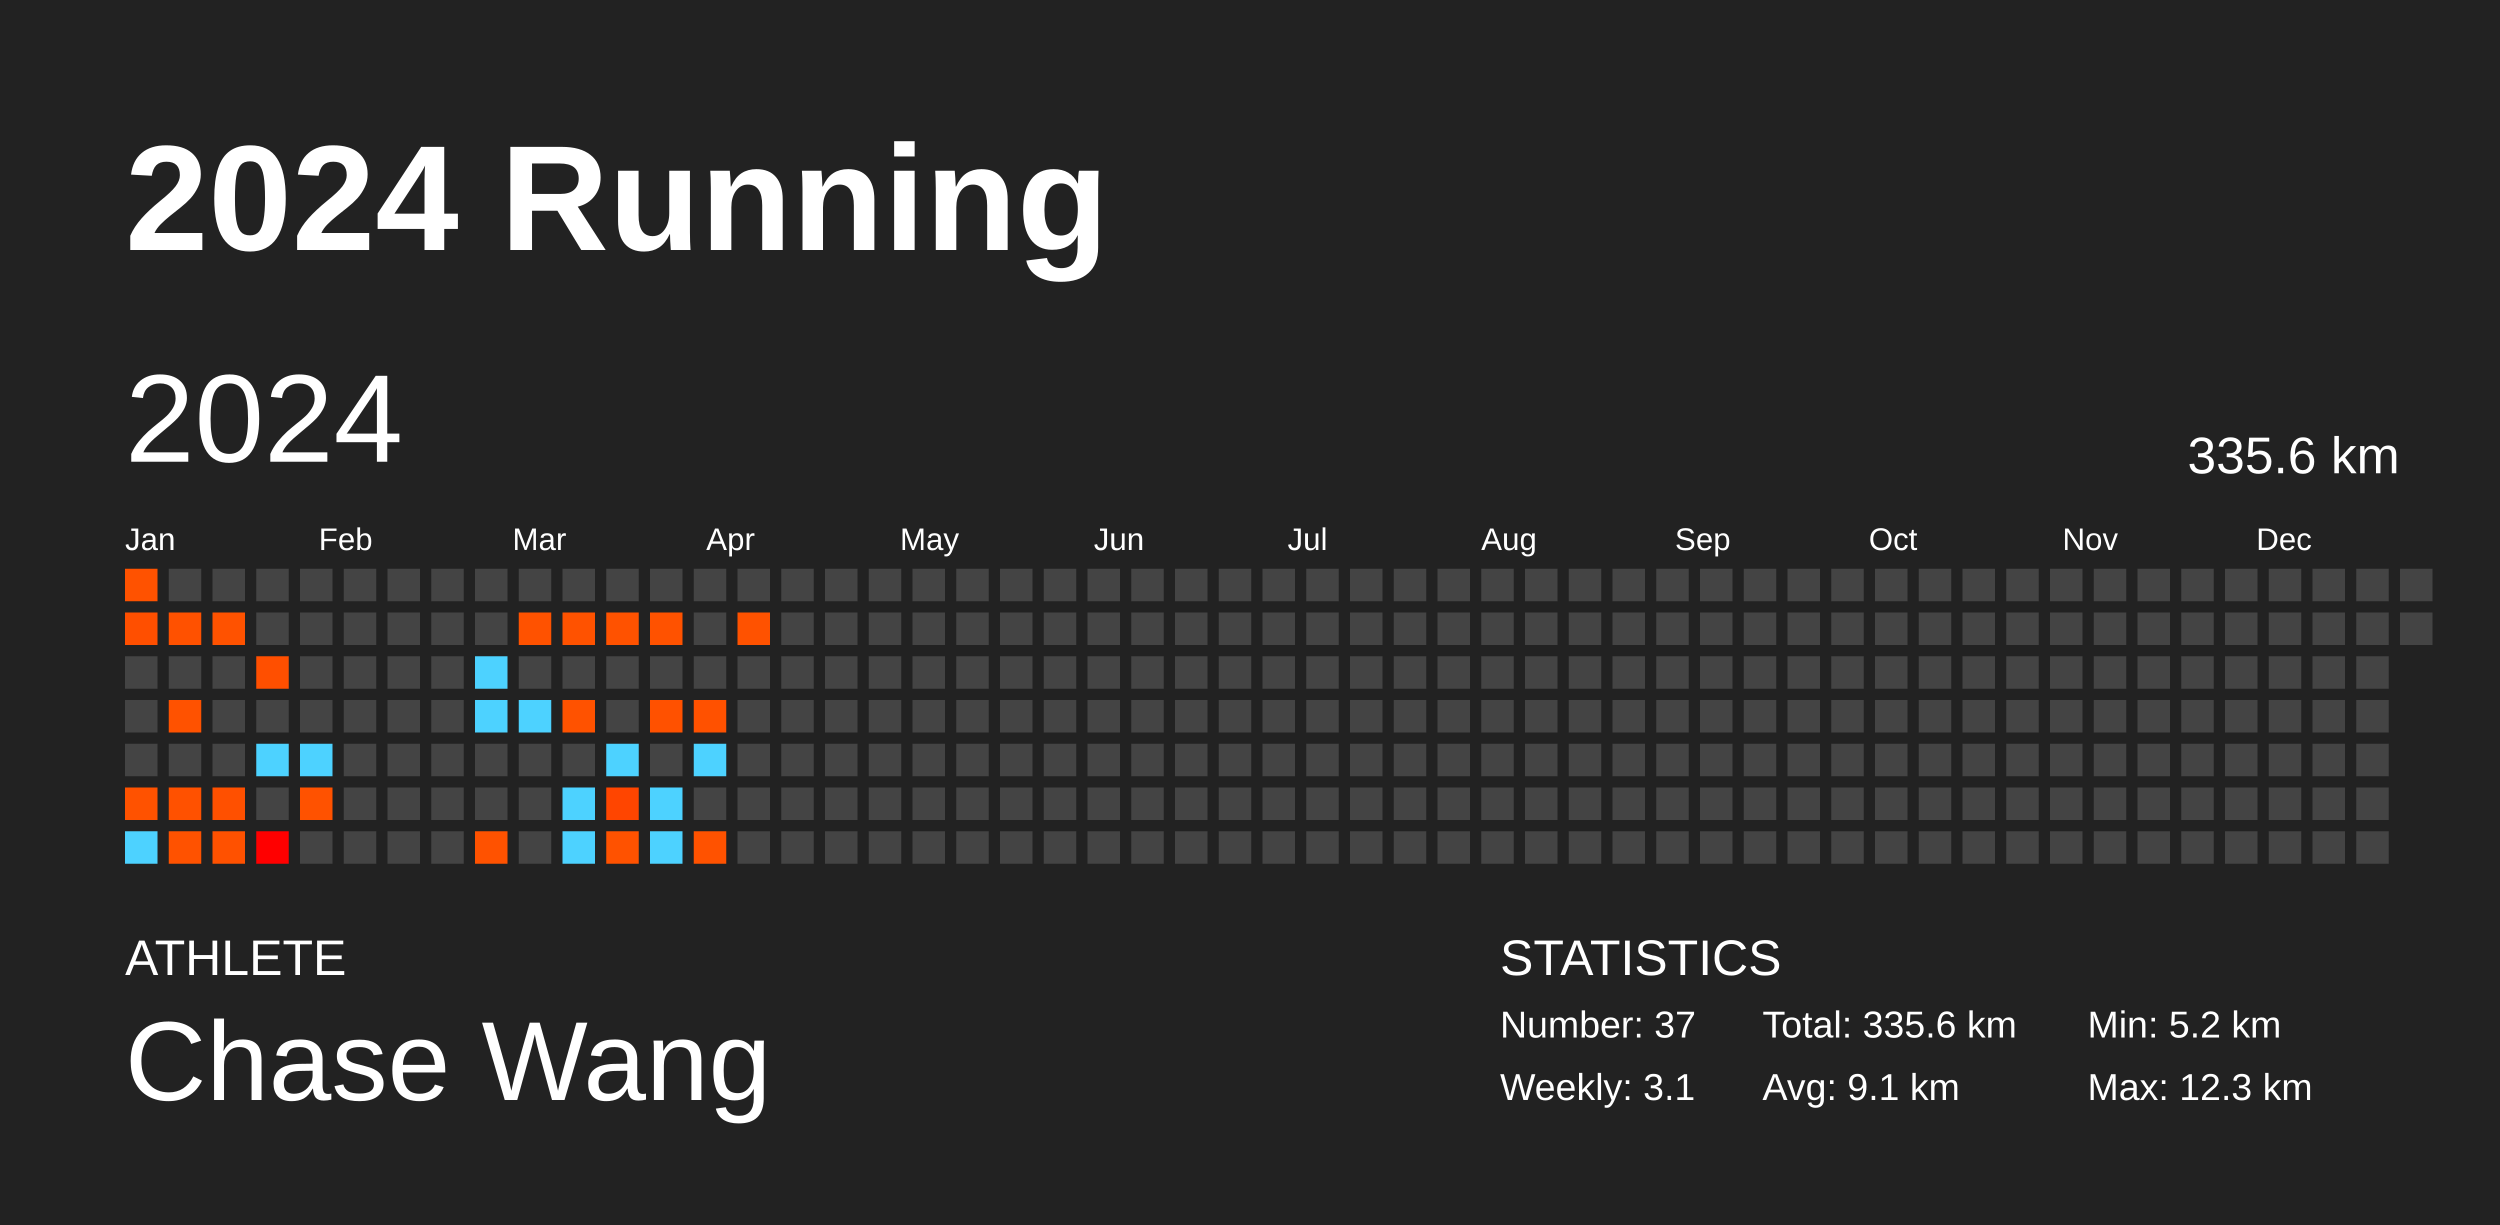
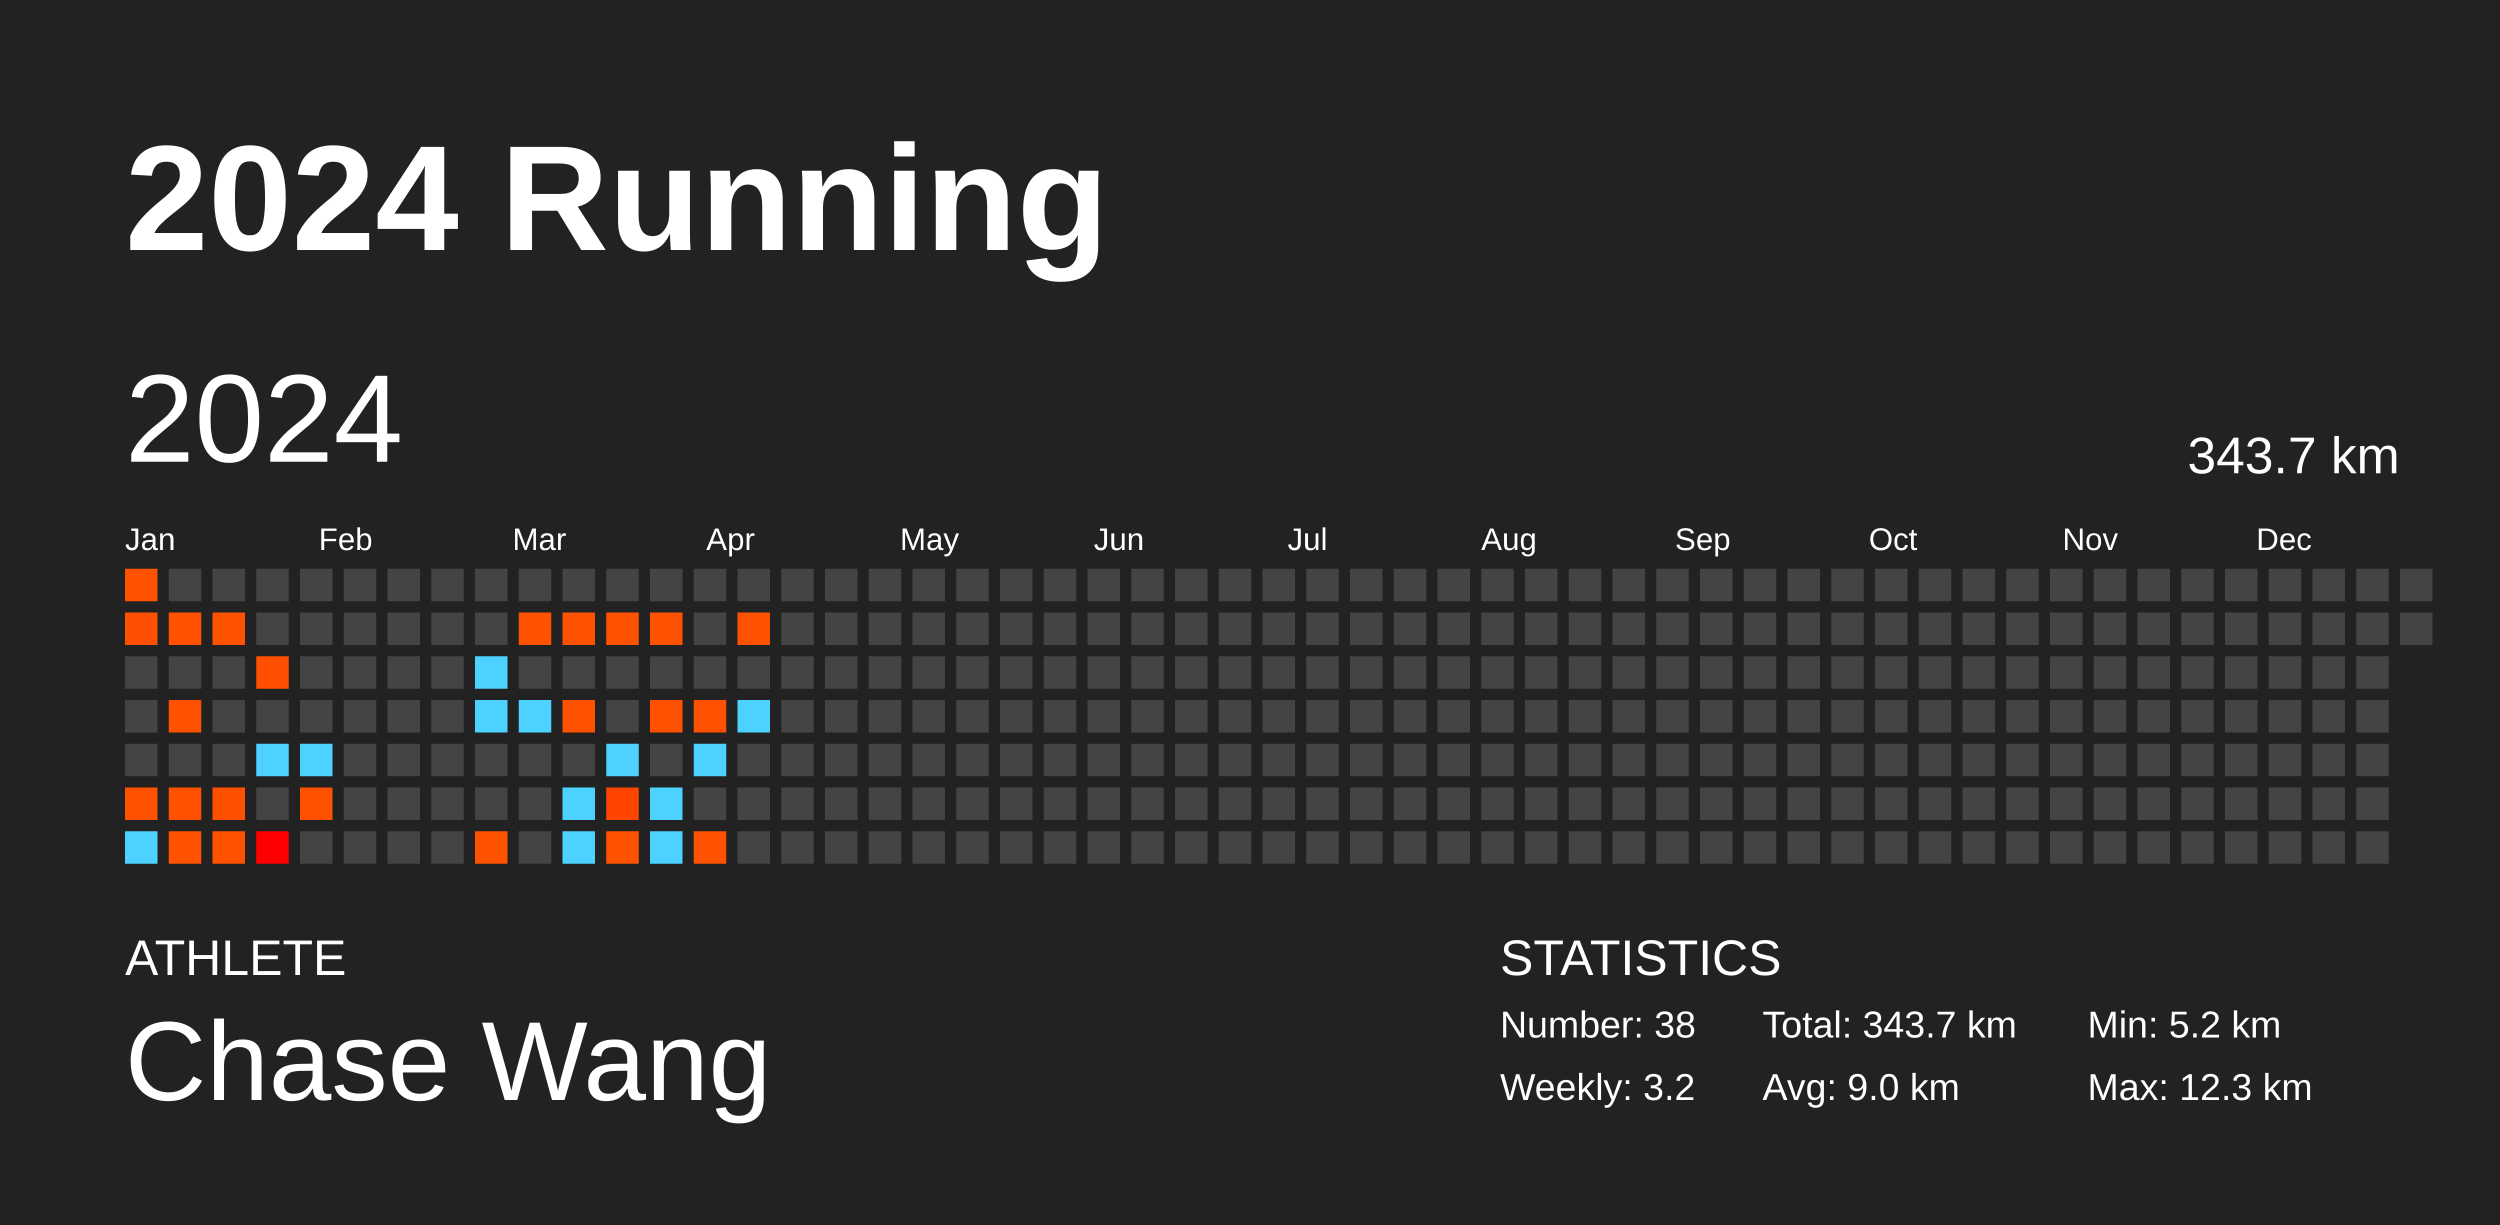
<svg xmlns="http://www.w3.org/2000/svg" baseProfile="full" height="98mm" version="1.1" viewBox="0,0,200,98" width="200mm">
  <defs />
  <rect fill="#222222" height="98" width="200" x="0" y="0" />
  <text fill="#FFFFFF" style="font-size:12px; font-family:Arial; font-weight:bold;" x="10" y="20">2024 Running</text>
  <text fill="#FFFFFF" style="font-size:4px; font-family:Arial" x="10" y="78">ATHLETE</text>
  <text fill="#FFFFFF" style="font-size:9px; font-family:Arial" x="10" y="88">Chase Wang</text>
  <text fill="#FFFFFF" style="font-size:4px; font-family:Arial" x="120" y="78">STATISTICS</text>
-   <text fill="#FFFFFF" style="font-size:3px; font-family:Arial" x="120" y="83">Number: 37</text>
-   <text fill="#FFFFFF" style="font-size:3px; font-family:Arial" x="120" y="88">Weekly: 3.1</text>
-   <text fill="#FFFFFF" style="font-size:3px; font-family:Arial" x="141" y="83">Total: 335.6 km</text>
-   <text fill="#FFFFFF" style="font-size:3px; font-family:Arial" x="141" y="88">Avg: 9.1 km</text>
+   <text fill="#FFFFFF" style="font-size:3px; font-family:Arial" x="120" y="83">Number: 38</text>
+   <text fill="#FFFFFF" style="font-size:3px; font-family:Arial" x="120" y="88">Weekly: 3.2</text>
+   <text fill="#FFFFFF" style="font-size:3px; font-family:Arial" x="141" y="83">Total: 343.7 km</text>
+   <text fill="#FFFFFF" style="font-size:3px; font-family:Arial" x="141" y="88">Avg: 9.0 km</text>
  <text fill="#FFFFFF" style="font-size:3px; font-family:Arial" x="167" y="83">Min: 5.2 km</text>
  <text fill="#FFFFFF" style="font-size:3px; font-family:Arial" x="167" y="88">Max: 12.3 km</text>
  <text dominant-baseline="hanging" fill="#FFFFFF" style="font-size:10.0px; font-family:Arial;" x="10" y="30">2024</text>
-   <text dominant-baseline="hanging" fill="#FFFFFF" style="font-size:4.125px; font-family:Arial;" x="175" y="35">335.6 km</text>
+   <text dominant-baseline="hanging" fill="#FFFFFF" style="font-size:4.125px; font-family:Arial;" x="175" y="35">343.7 km</text>
  <text fill="#FFFFFF" style="font-size:2.5px; font-family:Arial" x="10.0" y="44">Jan</text>
  <text fill="#FFFFFF" style="font-size:2.5px; font-family:Arial" x="25.5" y="44">Feb</text>
  <text fill="#FFFFFF" style="font-size:2.5px; font-family:Arial" x="41.0" y="44">Mar</text>
  <text fill="#FFFFFF" style="font-size:2.5px; font-family:Arial" x="56.5" y="44">Apr</text>
  <text fill="#FFFFFF" style="font-size:2.5px; font-family:Arial" x="72.0" y="44">May</text>
  <text fill="#FFFFFF" style="font-size:2.5px; font-family:Arial" x="87.5" y="44">Jun</text>
  <text fill="#FFFFFF" style="font-size:2.5px; font-family:Arial" x="103.0" y="44">Jul</text>
  <text fill="#FFFFFF" style="font-size:2.5px; font-family:Arial" x="118.5" y="44">Aug</text>
  <text fill="#FFFFFF" style="font-size:2.5px; font-family:Arial" x="134.0" y="44">Sep</text>
  <text fill="#FFFFFF" style="font-size:2.5px; font-family:Arial" x="149.5" y="44">Oct</text>
  <text fill="#FFFFFF" style="font-size:2.5px; font-family:Arial" x="165.0" y="44">Nov</text>
  <text fill="#FFFFFF" style="font-size:2.5px; font-family:Arial" x="180.5" y="44">Dec</text>
  <rect fill="#ff5200" height="2.6" width="2.6" x="10.0" y="45.5" />
  <rect fill="#ff4f00" height="2.6" width="2.6" x="10.0" y="49.0" />
  <rect fill="#444444" height="2.6" width="2.6" x="10.0" y="52.5" />
  <rect fill="#444444" height="2.6" width="2.6" x="10.0" y="56.0" />
  <rect fill="#444444" height="2.6" width="2.6" x="10.0" y="59.5" />
  <rect fill="#ff5200" height="2.6" width="2.6" x="10.0" y="63.0" />
  <rect fill="#4dd2ff" height="2.6" width="2.6" x="10.0" y="66.5" />
  <rect fill="#444444" height="2.6" width="2.6" x="13.5" y="45.5" />
  <rect fill="#ff5100" height="2.6" width="2.6" x="13.5" y="49.0" />
  <rect fill="#444444" height="2.6" width="2.6" x="13.5" y="52.5" />
  <rect fill="#ff5200" height="2.6" width="2.6" x="13.5" y="56.0" />
  <rect fill="#444444" height="2.6" width="2.6" x="13.5" y="59.5" />
  <rect fill="#ff5100" height="2.6" width="2.6" x="13.5" y="63.0" />
  <rect fill="#ff5200" height="2.6" width="2.6" x="13.5" y="66.5" />
  <rect fill="#444444" height="2.6" width="2.6" x="17.0" y="45.5" />
  <rect fill="#ff5200" height="2.6" width="2.6" x="17.0" y="49.0" />
  <rect fill="#444444" height="2.6" width="2.6" x="17.0" y="52.5" />
  <rect fill="#444444" height="2.6" width="2.6" x="17.0" y="56.0" />
  <rect fill="#444444" height="2.6" width="2.6" x="17.0" y="59.5" />
  <rect fill="#ff5000" height="2.6" width="2.6" x="17.0" y="63.0" />
  <rect fill="#ff5100" height="2.6" width="2.6" x="17.0" y="66.5" />
  <rect fill="#444444" height="2.6" width="2.6" x="20.5" y="45.5" />
  <rect fill="#444444" height="2.6" width="2.6" x="20.5" y="49.0" />
  <rect fill="#ff4f00" height="2.6" width="2.6" x="20.5" y="52.5" />
  <rect fill="#444444" height="2.6" width="2.6" x="20.5" y="56.0" />
  <rect fill="#4dd2ff" height="2.6" width="2.6" x="20.5" y="59.5" />
  <rect fill="#444444" height="2.6" width="2.6" x="20.5" y="63.0" />
  <rect fill="#ff0000" height="2.6" width="2.6" x="20.5" y="66.5" />
  <rect fill="#444444" height="2.6" width="2.6" x="24.0" y="45.5" />
  <rect fill="#444444" height="2.6" width="2.6" x="24.0" y="49.0" />
  <rect fill="#444444" height="2.6" width="2.6" x="24.0" y="52.5" />
  <rect fill="#444444" height="2.6" width="2.6" x="24.0" y="56.0" />
  <rect fill="#4dd2ff" height="2.6" width="2.6" x="24.0" y="59.5" />
  <rect fill="#ff5200" height="2.6" width="2.6" x="24.0" y="63.0" />
  <rect fill="#444444" height="2.6" width="2.6" x="24.0" y="66.5" />
  <rect fill="#444444" height="2.6" width="2.6" x="27.5" y="45.5" />
  <rect fill="#444444" height="2.6" width="2.6" x="27.5" y="49.0" />
  <rect fill="#444444" height="2.6" width="2.6" x="27.5" y="52.5" />
  <rect fill="#444444" height="2.6" width="2.6" x="27.5" y="56.0" />
  <rect fill="#444444" height="2.6" width="2.6" x="27.5" y="59.5" />
  <rect fill="#444444" height="2.6" width="2.6" x="27.5" y="63.0" />
  <rect fill="#444444" height="2.6" width="2.6" x="27.5" y="66.5" />
  <rect fill="#444444" height="2.6" width="2.6" x="31.0" y="45.5" />
  <rect fill="#444444" height="2.6" width="2.6" x="31.0" y="49.0" />
  <rect fill="#444444" height="2.6" width="2.6" x="31.0" y="52.5" />
  <rect fill="#444444" height="2.6" width="2.6" x="31.0" y="56.0" />
  <rect fill="#444444" height="2.6" width="2.6" x="31.0" y="59.5" />
  <rect fill="#444444" height="2.6" width="2.6" x="31.0" y="63.0" />
  <rect fill="#444444" height="2.6" width="2.6" x="31.0" y="66.5" />
  <rect fill="#444444" height="2.6" width="2.6" x="34.5" y="45.5" />
  <rect fill="#444444" height="2.6" width="2.6" x="34.5" y="49.0" />
  <rect fill="#444444" height="2.6" width="2.6" x="34.5" y="52.5" />
  <rect fill="#444444" height="2.6" width="2.6" x="34.5" y="56.0" />
  <rect fill="#444444" height="2.6" width="2.6" x="34.5" y="59.5" />
  <rect fill="#444444" height="2.6" width="2.6" x="34.5" y="63.0" />
  <rect fill="#444444" height="2.6" width="2.6" x="34.5" y="66.5" />
  <rect fill="#444444" height="2.6" width="2.6" x="38.0" y="45.5" />
  <rect fill="#444444" height="2.6" width="2.6" x="38.0" y="49.0" />
  <rect fill="#4dd2ff" height="2.6" width="2.6" x="38.0" y="52.5" />
  <rect fill="#4dd2ff" height="2.6" width="2.6" x="38.0" y="56.0" />
  <rect fill="#444444" height="2.6" width="2.6" x="38.0" y="59.5" />
  <rect fill="#444444" height="2.6" width="2.6" x="38.0" y="63.0" />
  <rect fill="#ff5200" height="2.6" width="2.6" x="38.0" y="66.5" />
  <rect fill="#444444" height="2.6" width="2.6" x="41.5" y="45.5" />
  <rect fill="#ff5200" height="2.6" width="2.6" x="41.5" y="49.0" />
  <rect fill="#444444" height="2.6" width="2.6" x="41.5" y="52.5" />
  <rect fill="#4dd2ff" height="2.6" width="2.6" x="41.5" y="56.0" />
  <rect fill="#444444" height="2.6" width="2.6" x="41.5" y="59.5" />
  <rect fill="#444444" height="2.6" width="2.6" x="41.5" y="63.0" />
  <rect fill="#444444" height="2.6" width="2.6" x="41.5" y="66.5" />
  <rect fill="#444444" height="2.6" width="2.6" x="45.0" y="45.5" />
  <rect fill="#ff5200" height="2.6" width="2.6" x="45.0" y="49.0" />
  <rect fill="#444444" height="2.6" width="2.6" x="45.0" y="52.5" />
  <rect fill="#ff5200" height="2.6" width="2.6" x="45.0" y="56.0" />
  <rect fill="#444444" height="2.6" width="2.6" x="45.0" y="59.5" />
  <rect fill="#4dd2ff" height="2.6" width="2.6" x="45.0" y="63.0" />
  <rect fill="#4dd2ff" height="2.6" width="2.6" x="45.0" y="66.5" />
  <rect fill="#444444" height="2.6" width="2.6" x="48.5" y="45.5" />
  <rect fill="#ff5200" height="2.6" width="2.6" x="48.5" y="49.0" />
  <rect fill="#444444" height="2.6" width="2.6" x="48.5" y="52.5" />
  <rect fill="#444444" height="2.6" width="2.6" x="48.5" y="56.0" />
  <rect fill="#4dd2ff" height="2.6" width="2.6" x="48.5" y="59.5" />
  <rect fill="#ff4500" height="2.6" width="2.6" x="48.5" y="63.0" />
  <rect fill="#ff5200" height="2.6" width="2.6" x="48.5" y="66.5" />
  <rect fill="#444444" height="2.6" width="2.6" x="52.0" y="45.5" />
  <rect fill="#ff5200" height="2.6" width="2.6" x="52.0" y="49.0" />
  <rect fill="#444444" height="2.6" width="2.6" x="52.0" y="52.5" />
  <rect fill="#ff5100" height="2.6" width="2.6" x="52.0" y="56.0" />
  <rect fill="#444444" height="2.6" width="2.6" x="52.0" y="59.5" />
  <rect fill="#4dd2ff" height="2.6" width="2.6" x="52.0" y="63.0" />
  <rect fill="#4dd2ff" height="2.6" width="2.6" x="52.0" y="66.5" />
  <rect fill="#444444" height="2.6" width="2.6" x="55.5" y="45.5" />
  <rect fill="#444444" height="2.6" width="2.6" x="55.5" y="49.0" />
  <rect fill="#444444" height="2.6" width="2.6" x="55.5" y="52.5" />
  <rect fill="#ff5100" height="2.6" width="2.6" x="55.5" y="56.0" />
  <rect fill="#4dd2ff" height="2.6" width="2.6" x="55.5" y="59.5" />
  <rect fill="#444444" height="2.6" width="2.6" x="55.5" y="63.0" />
  <rect fill="#ff5200" height="2.6" width="2.6" x="55.5" y="66.5" />
  <rect fill="#444444" height="2.6" width="2.6" x="59.0" y="45.5" />
  <rect fill="#ff5200" height="2.6" width="2.6" x="59.0" y="49.0" />
  <rect fill="#444444" height="2.6" width="2.6" x="59.0" y="52.5" />
-   <rect fill="#444444" height="2.6" width="2.6" x="59.0" y="56.0" />
+   <rect fill="#4dd2ff" height="2.6" width="2.6" x="59.0" y="56.0" />
  <rect fill="#444444" height="2.6" width="2.6" x="59.0" y="59.5" />
  <rect fill="#444444" height="2.6" width="2.6" x="59.0" y="63.0" />
  <rect fill="#444444" height="2.6" width="2.6" x="59.0" y="66.5" />
  <rect fill="#444444" height="2.6" width="2.6" x="62.5" y="45.5" />
  <rect fill="#444444" height="2.6" width="2.6" x="62.5" y="49.0" />
  <rect fill="#444444" height="2.6" width="2.6" x="62.5" y="52.5" />
  <rect fill="#444444" height="2.6" width="2.6" x="62.5" y="56.0" />
  <rect fill="#444444" height="2.6" width="2.6" x="62.5" y="59.5" />
  <rect fill="#444444" height="2.6" width="2.6" x="62.5" y="63.0" />
  <rect fill="#444444" height="2.6" width="2.6" x="62.5" y="66.5" />
  <rect fill="#444444" height="2.6" width="2.6" x="66.0" y="45.5" />
  <rect fill="#444444" height="2.6" width="2.6" x="66.0" y="49.0" />
  <rect fill="#444444" height="2.6" width="2.6" x="66.0" y="52.5" />
  <rect fill="#444444" height="2.6" width="2.6" x="66.0" y="56.0" />
  <rect fill="#444444" height="2.6" width="2.6" x="66.0" y="59.5" />
  <rect fill="#444444" height="2.6" width="2.6" x="66.0" y="63.0" />
  <rect fill="#444444" height="2.6" width="2.6" x="66.0" y="66.5" />
  <rect fill="#444444" height="2.6" width="2.6" x="69.5" y="45.5" />
  <rect fill="#444444" height="2.6" width="2.6" x="69.5" y="49.0" />
  <rect fill="#444444" height="2.6" width="2.6" x="69.5" y="52.5" />
  <rect fill="#444444" height="2.6" width="2.6" x="69.5" y="56.0" />
  <rect fill="#444444" height="2.6" width="2.6" x="69.5" y="59.5" />
  <rect fill="#444444" height="2.6" width="2.6" x="69.5" y="63.0" />
  <rect fill="#444444" height="2.6" width="2.6" x="69.5" y="66.5" />
  <rect fill="#444444" height="2.6" width="2.6" x="73.0" y="45.5" />
  <rect fill="#444444" height="2.6" width="2.6" x="73.0" y="49.0" />
  <rect fill="#444444" height="2.6" width="2.6" x="73.0" y="52.5" />
  <rect fill="#444444" height="2.6" width="2.6" x="73.0" y="56.0" />
  <rect fill="#444444" height="2.6" width="2.6" x="73.0" y="59.5" />
  <rect fill="#444444" height="2.6" width="2.6" x="73.0" y="63.0" />
  <rect fill="#444444" height="2.6" width="2.6" x="73.0" y="66.5" />
  <rect fill="#444444" height="2.6" width="2.6" x="76.5" y="45.5" />
  <rect fill="#444444" height="2.6" width="2.6" x="76.5" y="49.0" />
  <rect fill="#444444" height="2.6" width="2.6" x="76.5" y="52.5" />
  <rect fill="#444444" height="2.6" width="2.6" x="76.5" y="56.0" />
  <rect fill="#444444" height="2.6" width="2.6" x="76.5" y="59.5" />
  <rect fill="#444444" height="2.6" width="2.6" x="76.5" y="63.0" />
  <rect fill="#444444" height="2.6" width="2.6" x="76.5" y="66.5" />
  <rect fill="#444444" height="2.6" width="2.6" x="80.0" y="45.5" />
  <rect fill="#444444" height="2.6" width="2.6" x="80.0" y="49.0" />
  <rect fill="#444444" height="2.6" width="2.6" x="80.0" y="52.5" />
  <rect fill="#444444" height="2.6" width="2.6" x="80.0" y="56.0" />
  <rect fill="#444444" height="2.6" width="2.6" x="80.0" y="59.5" />
  <rect fill="#444444" height="2.6" width="2.6" x="80.0" y="63.0" />
  <rect fill="#444444" height="2.6" width="2.6" x="80.0" y="66.5" />
  <rect fill="#444444" height="2.6" width="2.6" x="83.5" y="45.5" />
  <rect fill="#444444" height="2.6" width="2.6" x="83.5" y="49.0" />
  <rect fill="#444444" height="2.6" width="2.6" x="83.5" y="52.5" />
  <rect fill="#444444" height="2.6" width="2.6" x="83.5" y="56.0" />
  <rect fill="#444444" height="2.6" width="2.6" x="83.5" y="59.5" />
  <rect fill="#444444" height="2.6" width="2.6" x="83.5" y="63.0" />
  <rect fill="#444444" height="2.6" width="2.6" x="83.5" y="66.5" />
  <rect fill="#444444" height="2.6" width="2.6" x="87.0" y="45.5" />
  <rect fill="#444444" height="2.6" width="2.6" x="87.0" y="49.0" />
  <rect fill="#444444" height="2.6" width="2.6" x="87.0" y="52.5" />
  <rect fill="#444444" height="2.6" width="2.6" x="87.0" y="56.0" />
  <rect fill="#444444" height="2.6" width="2.6" x="87.0" y="59.5" />
  <rect fill="#444444" height="2.6" width="2.6" x="87.0" y="63.0" />
  <rect fill="#444444" height="2.6" width="2.6" x="87.0" y="66.5" />
  <rect fill="#444444" height="2.6" width="2.6" x="90.5" y="45.5" />
  <rect fill="#444444" height="2.6" width="2.6" x="90.5" y="49.0" />
  <rect fill="#444444" height="2.6" width="2.6" x="90.5" y="52.5" />
  <rect fill="#444444" height="2.6" width="2.6" x="90.5" y="56.0" />
  <rect fill="#444444" height="2.6" width="2.6" x="90.5" y="59.5" />
  <rect fill="#444444" height="2.6" width="2.6" x="90.5" y="63.0" />
  <rect fill="#444444" height="2.6" width="2.6" x="90.5" y="66.5" />
  <rect fill="#444444" height="2.6" width="2.6" x="94.0" y="45.5" />
  <rect fill="#444444" height="2.6" width="2.6" x="94.0" y="49.0" />
  <rect fill="#444444" height="2.6" width="2.6" x="94.0" y="52.5" />
  <rect fill="#444444" height="2.6" width="2.6" x="94.0" y="56.0" />
  <rect fill="#444444" height="2.6" width="2.6" x="94.0" y="59.5" />
  <rect fill="#444444" height="2.6" width="2.6" x="94.0" y="63.0" />
  <rect fill="#444444" height="2.6" width="2.6" x="94.0" y="66.5" />
  <rect fill="#444444" height="2.6" width="2.6" x="97.5" y="45.5" />
  <rect fill="#444444" height="2.6" width="2.6" x="97.5" y="49.0" />
  <rect fill="#444444" height="2.6" width="2.6" x="97.5" y="52.5" />
  <rect fill="#444444" height="2.6" width="2.6" x="97.5" y="56.0" />
  <rect fill="#444444" height="2.6" width="2.6" x="97.5" y="59.5" />
  <rect fill="#444444" height="2.6" width="2.6" x="97.5" y="63.0" />
  <rect fill="#444444" height="2.6" width="2.6" x="97.5" y="66.5" />
  <rect fill="#444444" height="2.6" width="2.6" x="101.0" y="45.5" />
  <rect fill="#444444" height="2.6" width="2.6" x="101.0" y="49.0" />
  <rect fill="#444444" height="2.6" width="2.6" x="101.0" y="52.5" />
  <rect fill="#444444" height="2.6" width="2.6" x="101.0" y="56.0" />
  <rect fill="#444444" height="2.6" width="2.6" x="101.0" y="59.5" />
  <rect fill="#444444" height="2.6" width="2.6" x="101.0" y="63.0" />
  <rect fill="#444444" height="2.6" width="2.6" x="101.0" y="66.5" />
  <rect fill="#444444" height="2.6" width="2.6" x="104.5" y="45.5" />
  <rect fill="#444444" height="2.6" width="2.6" x="104.5" y="49.0" />
  <rect fill="#444444" height="2.6" width="2.6" x="104.5" y="52.5" />
  <rect fill="#444444" height="2.6" width="2.6" x="104.5" y="56.0" />
  <rect fill="#444444" height="2.6" width="2.6" x="104.5" y="59.5" />
  <rect fill="#444444" height="2.6" width="2.6" x="104.5" y="63.0" />
  <rect fill="#444444" height="2.6" width="2.6" x="104.5" y="66.5" />
  <rect fill="#444444" height="2.6" width="2.6" x="108.0" y="45.5" />
  <rect fill="#444444" height="2.6" width="2.6" x="108.0" y="49.0" />
  <rect fill="#444444" height="2.6" width="2.6" x="108.0" y="52.5" />
  <rect fill="#444444" height="2.6" width="2.6" x="108.0" y="56.0" />
  <rect fill="#444444" height="2.6" width="2.6" x="108.0" y="59.5" />
  <rect fill="#444444" height="2.6" width="2.6" x="108.0" y="63.0" />
  <rect fill="#444444" height="2.6" width="2.6" x="108.0" y="66.5" />
  <rect fill="#444444" height="2.6" width="2.6" x="111.5" y="45.5" />
  <rect fill="#444444" height="2.6" width="2.6" x="111.5" y="49.0" />
  <rect fill="#444444" height="2.6" width="2.6" x="111.5" y="52.5" />
  <rect fill="#444444" height="2.6" width="2.6" x="111.5" y="56.0" />
  <rect fill="#444444" height="2.6" width="2.6" x="111.5" y="59.5" />
  <rect fill="#444444" height="2.6" width="2.6" x="111.5" y="63.0" />
  <rect fill="#444444" height="2.6" width="2.6" x="111.5" y="66.5" />
  <rect fill="#444444" height="2.6" width="2.6" x="115.0" y="45.5" />
  <rect fill="#444444" height="2.6" width="2.6" x="115.0" y="49.0" />
  <rect fill="#444444" height="2.6" width="2.6" x="115.0" y="52.5" />
  <rect fill="#444444" height="2.6" width="2.6" x="115.0" y="56.0" />
  <rect fill="#444444" height="2.6" width="2.6" x="115.0" y="59.5" />
  <rect fill="#444444" height="2.6" width="2.6" x="115.0" y="63.0" />
  <rect fill="#444444" height="2.6" width="2.6" x="115.0" y="66.5" />
  <rect fill="#444444" height="2.6" width="2.6" x="118.5" y="45.5" />
  <rect fill="#444444" height="2.6" width="2.6" x="118.5" y="49.0" />
  <rect fill="#444444" height="2.6" width="2.6" x="118.5" y="52.5" />
  <rect fill="#444444" height="2.6" width="2.6" x="118.5" y="56.0" />
  <rect fill="#444444" height="2.6" width="2.6" x="118.5" y="59.5" />
  <rect fill="#444444" height="2.6" width="2.6" x="118.5" y="63.0" />
  <rect fill="#444444" height="2.6" width="2.6" x="118.5" y="66.5" />
  <rect fill="#444444" height="2.6" width="2.6" x="122.0" y="45.5" />
  <rect fill="#444444" height="2.6" width="2.6" x="122.0" y="49.0" />
  <rect fill="#444444" height="2.6" width="2.6" x="122.0" y="52.5" />
  <rect fill="#444444" height="2.6" width="2.6" x="122.0" y="56.0" />
  <rect fill="#444444" height="2.6" width="2.6" x="122.0" y="59.5" />
  <rect fill="#444444" height="2.6" width="2.6" x="122.0" y="63.0" />
  <rect fill="#444444" height="2.6" width="2.6" x="122.0" y="66.5" />
  <rect fill="#444444" height="2.6" width="2.6" x="125.5" y="45.5" />
  <rect fill="#444444" height="2.6" width="2.6" x="125.5" y="49.0" />
  <rect fill="#444444" height="2.6" width="2.6" x="125.5" y="52.5" />
  <rect fill="#444444" height="2.6" width="2.6" x="125.5" y="56.0" />
  <rect fill="#444444" height="2.6" width="2.6" x="125.5" y="59.5" />
  <rect fill="#444444" height="2.6" width="2.6" x="125.5" y="63.0" />
  <rect fill="#444444" height="2.6" width="2.6" x="125.5" y="66.5" />
  <rect fill="#444444" height="2.6" width="2.6" x="129.0" y="45.5" />
  <rect fill="#444444" height="2.6" width="2.6" x="129.0" y="49.0" />
  <rect fill="#444444" height="2.6" width="2.6" x="129.0" y="52.5" />
  <rect fill="#444444" height="2.6" width="2.6" x="129.0" y="56.0" />
  <rect fill="#444444" height="2.6" width="2.6" x="129.0" y="59.5" />
  <rect fill="#444444" height="2.6" width="2.6" x="129.0" y="63.0" />
  <rect fill="#444444" height="2.6" width="2.6" x="129.0" y="66.5" />
  <rect fill="#444444" height="2.6" width="2.6" x="132.5" y="45.5" />
  <rect fill="#444444" height="2.6" width="2.6" x="132.5" y="49.0" />
  <rect fill="#444444" height="2.6" width="2.6" x="132.5" y="52.5" />
  <rect fill="#444444" height="2.6" width="2.6" x="132.5" y="56.0" />
  <rect fill="#444444" height="2.6" width="2.6" x="132.5" y="59.5" />
  <rect fill="#444444" height="2.6" width="2.6" x="132.5" y="63.0" />
  <rect fill="#444444" height="2.6" width="2.6" x="132.5" y="66.5" />
  <rect fill="#444444" height="2.6" width="2.6" x="136.0" y="45.5" />
  <rect fill="#444444" height="2.6" width="2.6" x="136.0" y="49.0" />
  <rect fill="#444444" height="2.6" width="2.6" x="136.0" y="52.5" />
  <rect fill="#444444" height="2.6" width="2.6" x="136.0" y="56.0" />
  <rect fill="#444444" height="2.6" width="2.6" x="136.0" y="59.5" />
  <rect fill="#444444" height="2.6" width="2.6" x="136.0" y="63.0" />
  <rect fill="#444444" height="2.6" width="2.6" x="136.0" y="66.5" />
  <rect fill="#444444" height="2.6" width="2.6" x="139.5" y="45.5" />
  <rect fill="#444444" height="2.6" width="2.6" x="139.5" y="49.0" />
  <rect fill="#444444" height="2.6" width="2.6" x="139.5" y="52.5" />
  <rect fill="#444444" height="2.6" width="2.6" x="139.5" y="56.0" />
  <rect fill="#444444" height="2.6" width="2.6" x="139.5" y="59.5" />
  <rect fill="#444444" height="2.6" width="2.6" x="139.5" y="63.0" />
  <rect fill="#444444" height="2.6" width="2.6" x="139.5" y="66.5" />
  <rect fill="#444444" height="2.6" width="2.6" x="143.0" y="45.5" />
  <rect fill="#444444" height="2.6" width="2.6" x="143.0" y="49.0" />
  <rect fill="#444444" height="2.6" width="2.6" x="143.0" y="52.5" />
  <rect fill="#444444" height="2.6" width="2.6" x="143.0" y="56.0" />
  <rect fill="#444444" height="2.6" width="2.6" x="143.0" y="59.5" />
  <rect fill="#444444" height="2.6" width="2.6" x="143.0" y="63.0" />
  <rect fill="#444444" height="2.6" width="2.6" x="143.0" y="66.5" />
  <rect fill="#444444" height="2.6" width="2.6" x="146.5" y="45.5" />
  <rect fill="#444444" height="2.6" width="2.6" x="146.5" y="49.0" />
  <rect fill="#444444" height="2.6" width="2.6" x="146.5" y="52.5" />
  <rect fill="#444444" height="2.6" width="2.6" x="146.5" y="56.0" />
  <rect fill="#444444" height="2.6" width="2.6" x="146.5" y="59.5" />
  <rect fill="#444444" height="2.6" width="2.6" x="146.5" y="63.0" />
  <rect fill="#444444" height="2.6" width="2.6" x="146.5" y="66.5" />
  <rect fill="#444444" height="2.6" width="2.6" x="150.0" y="45.5" />
  <rect fill="#444444" height="2.6" width="2.6" x="150.0" y="49.0" />
  <rect fill="#444444" height="2.6" width="2.6" x="150.0" y="52.5" />
  <rect fill="#444444" height="2.6" width="2.6" x="150.0" y="56.0" />
  <rect fill="#444444" height="2.6" width="2.6" x="150.0" y="59.5" />
  <rect fill="#444444" height="2.6" width="2.6" x="150.0" y="63.0" />
  <rect fill="#444444" height="2.6" width="2.6" x="150.0" y="66.5" />
  <rect fill="#444444" height="2.6" width="2.6" x="153.5" y="45.5" />
  <rect fill="#444444" height="2.6" width="2.6" x="153.5" y="49.0" />
  <rect fill="#444444" height="2.6" width="2.6" x="153.5" y="52.5" />
  <rect fill="#444444" height="2.6" width="2.6" x="153.5" y="56.0" />
  <rect fill="#444444" height="2.6" width="2.6" x="153.5" y="59.5" />
  <rect fill="#444444" height="2.6" width="2.6" x="153.5" y="63.0" />
  <rect fill="#444444" height="2.6" width="2.6" x="153.5" y="66.5" />
  <rect fill="#444444" height="2.6" width="2.6" x="157.0" y="45.5" />
  <rect fill="#444444" height="2.6" width="2.6" x="157.0" y="49.0" />
  <rect fill="#444444" height="2.6" width="2.6" x="157.0" y="52.5" />
  <rect fill="#444444" height="2.6" width="2.6" x="157.0" y="56.0" />
  <rect fill="#444444" height="2.6" width="2.6" x="157.0" y="59.5" />
  <rect fill="#444444" height="2.6" width="2.6" x="157.0" y="63.0" />
  <rect fill="#444444" height="2.6" width="2.6" x="157.0" y="66.5" />
  <rect fill="#444444" height="2.6" width="2.6" x="160.5" y="45.5" />
  <rect fill="#444444" height="2.6" width="2.6" x="160.5" y="49.0" />
  <rect fill="#444444" height="2.6" width="2.6" x="160.5" y="52.5" />
  <rect fill="#444444" height="2.6" width="2.6" x="160.5" y="56.0" />
  <rect fill="#444444" height="2.6" width="2.6" x="160.5" y="59.5" />
  <rect fill="#444444" height="2.6" width="2.6" x="160.5" y="63.0" />
  <rect fill="#444444" height="2.6" width="2.6" x="160.5" y="66.5" />
  <rect fill="#444444" height="2.6" width="2.6" x="164.0" y="45.5" />
  <rect fill="#444444" height="2.6" width="2.6" x="164.0" y="49.0" />
  <rect fill="#444444" height="2.6" width="2.6" x="164.0" y="52.5" />
  <rect fill="#444444" height="2.6" width="2.6" x="164.0" y="56.0" />
  <rect fill="#444444" height="2.6" width="2.6" x="164.0" y="59.5" />
  <rect fill="#444444" height="2.6" width="2.6" x="164.0" y="63.0" />
  <rect fill="#444444" height="2.6" width="2.6" x="164.0" y="66.5" />
  <rect fill="#444444" height="2.6" width="2.6" x="167.5" y="45.5" />
  <rect fill="#444444" height="2.6" width="2.6" x="167.5" y="49.0" />
  <rect fill="#444444" height="2.6" width="2.6" x="167.5" y="52.5" />
  <rect fill="#444444" height="2.6" width="2.6" x="167.5" y="56.0" />
  <rect fill="#444444" height="2.6" width="2.6" x="167.5" y="59.5" />
  <rect fill="#444444" height="2.6" width="2.6" x="167.5" y="63.0" />
  <rect fill="#444444" height="2.6" width="2.6" x="167.5" y="66.5" />
  <rect fill="#444444" height="2.6" width="2.6" x="171.0" y="45.5" />
  <rect fill="#444444" height="2.6" width="2.6" x="171.0" y="49.0" />
  <rect fill="#444444" height="2.6" width="2.6" x="171.0" y="52.5" />
  <rect fill="#444444" height="2.6" width="2.6" x="171.0" y="56.0" />
  <rect fill="#444444" height="2.6" width="2.6" x="171.0" y="59.5" />
  <rect fill="#444444" height="2.6" width="2.6" x="171.0" y="63.0" />
  <rect fill="#444444" height="2.6" width="2.6" x="171.0" y="66.5" />
  <rect fill="#444444" height="2.6" width="2.6" x="174.5" y="45.5" />
  <rect fill="#444444" height="2.6" width="2.6" x="174.5" y="49.0" />
  <rect fill="#444444" height="2.6" width="2.6" x="174.5" y="52.5" />
  <rect fill="#444444" height="2.6" width="2.6" x="174.5" y="56.0" />
  <rect fill="#444444" height="2.6" width="2.6" x="174.5" y="59.5" />
  <rect fill="#444444" height="2.6" width="2.6" x="174.5" y="63.0" />
  <rect fill="#444444" height="2.6" width="2.6" x="174.5" y="66.5" />
  <rect fill="#444444" height="2.6" width="2.6" x="178.0" y="45.5" />
  <rect fill="#444444" height="2.6" width="2.6" x="178.0" y="49.0" />
  <rect fill="#444444" height="2.6" width="2.6" x="178.0" y="52.5" />
  <rect fill="#444444" height="2.6" width="2.6" x="178.0" y="56.0" />
  <rect fill="#444444" height="2.6" width="2.6" x="178.0" y="59.5" />
  <rect fill="#444444" height="2.6" width="2.6" x="178.0" y="63.0" />
  <rect fill="#444444" height="2.6" width="2.6" x="178.0" y="66.5" />
  <rect fill="#444444" height="2.6" width="2.6" x="181.5" y="45.5" />
  <rect fill="#444444" height="2.6" width="2.6" x="181.5" y="49.0" />
  <rect fill="#444444" height="2.6" width="2.6" x="181.5" y="52.5" />
  <rect fill="#444444" height="2.6" width="2.6" x="181.5" y="56.0" />
  <rect fill="#444444" height="2.6" width="2.6" x="181.5" y="59.5" />
  <rect fill="#444444" height="2.6" width="2.6" x="181.5" y="63.0" />
  <rect fill="#444444" height="2.6" width="2.6" x="181.5" y="66.5" />
  <rect fill="#444444" height="2.6" width="2.6" x="185.0" y="45.5" />
  <rect fill="#444444" height="2.6" width="2.6" x="185.0" y="49.0" />
  <rect fill="#444444" height="2.6" width="2.6" x="185.0" y="52.5" />
  <rect fill="#444444" height="2.6" width="2.6" x="185.0" y="56.0" />
  <rect fill="#444444" height="2.6" width="2.6" x="185.0" y="59.5" />
  <rect fill="#444444" height="2.6" width="2.6" x="185.0" y="63.0" />
  <rect fill="#444444" height="2.6" width="2.6" x="185.0" y="66.5" />
  <rect fill="#444444" height="2.6" width="2.6" x="188.5" y="45.5" />
  <rect fill="#444444" height="2.6" width="2.6" x="188.5" y="49.0" />
  <rect fill="#444444" height="2.6" width="2.6" x="188.5" y="52.5" />
  <rect fill="#444444" height="2.6" width="2.6" x="188.5" y="56.0" />
  <rect fill="#444444" height="2.6" width="2.6" x="188.5" y="59.5" />
  <rect fill="#444444" height="2.6" width="2.6" x="188.5" y="63.0" />
  <rect fill="#444444" height="2.6" width="2.6" x="188.5" y="66.5" />
  <rect fill="#444444" height="2.6" width="2.6" x="192.0" y="45.5" />
  <rect fill="#444444" height="2.6" width="2.6" x="192.0" y="49.0" />
</svg>
